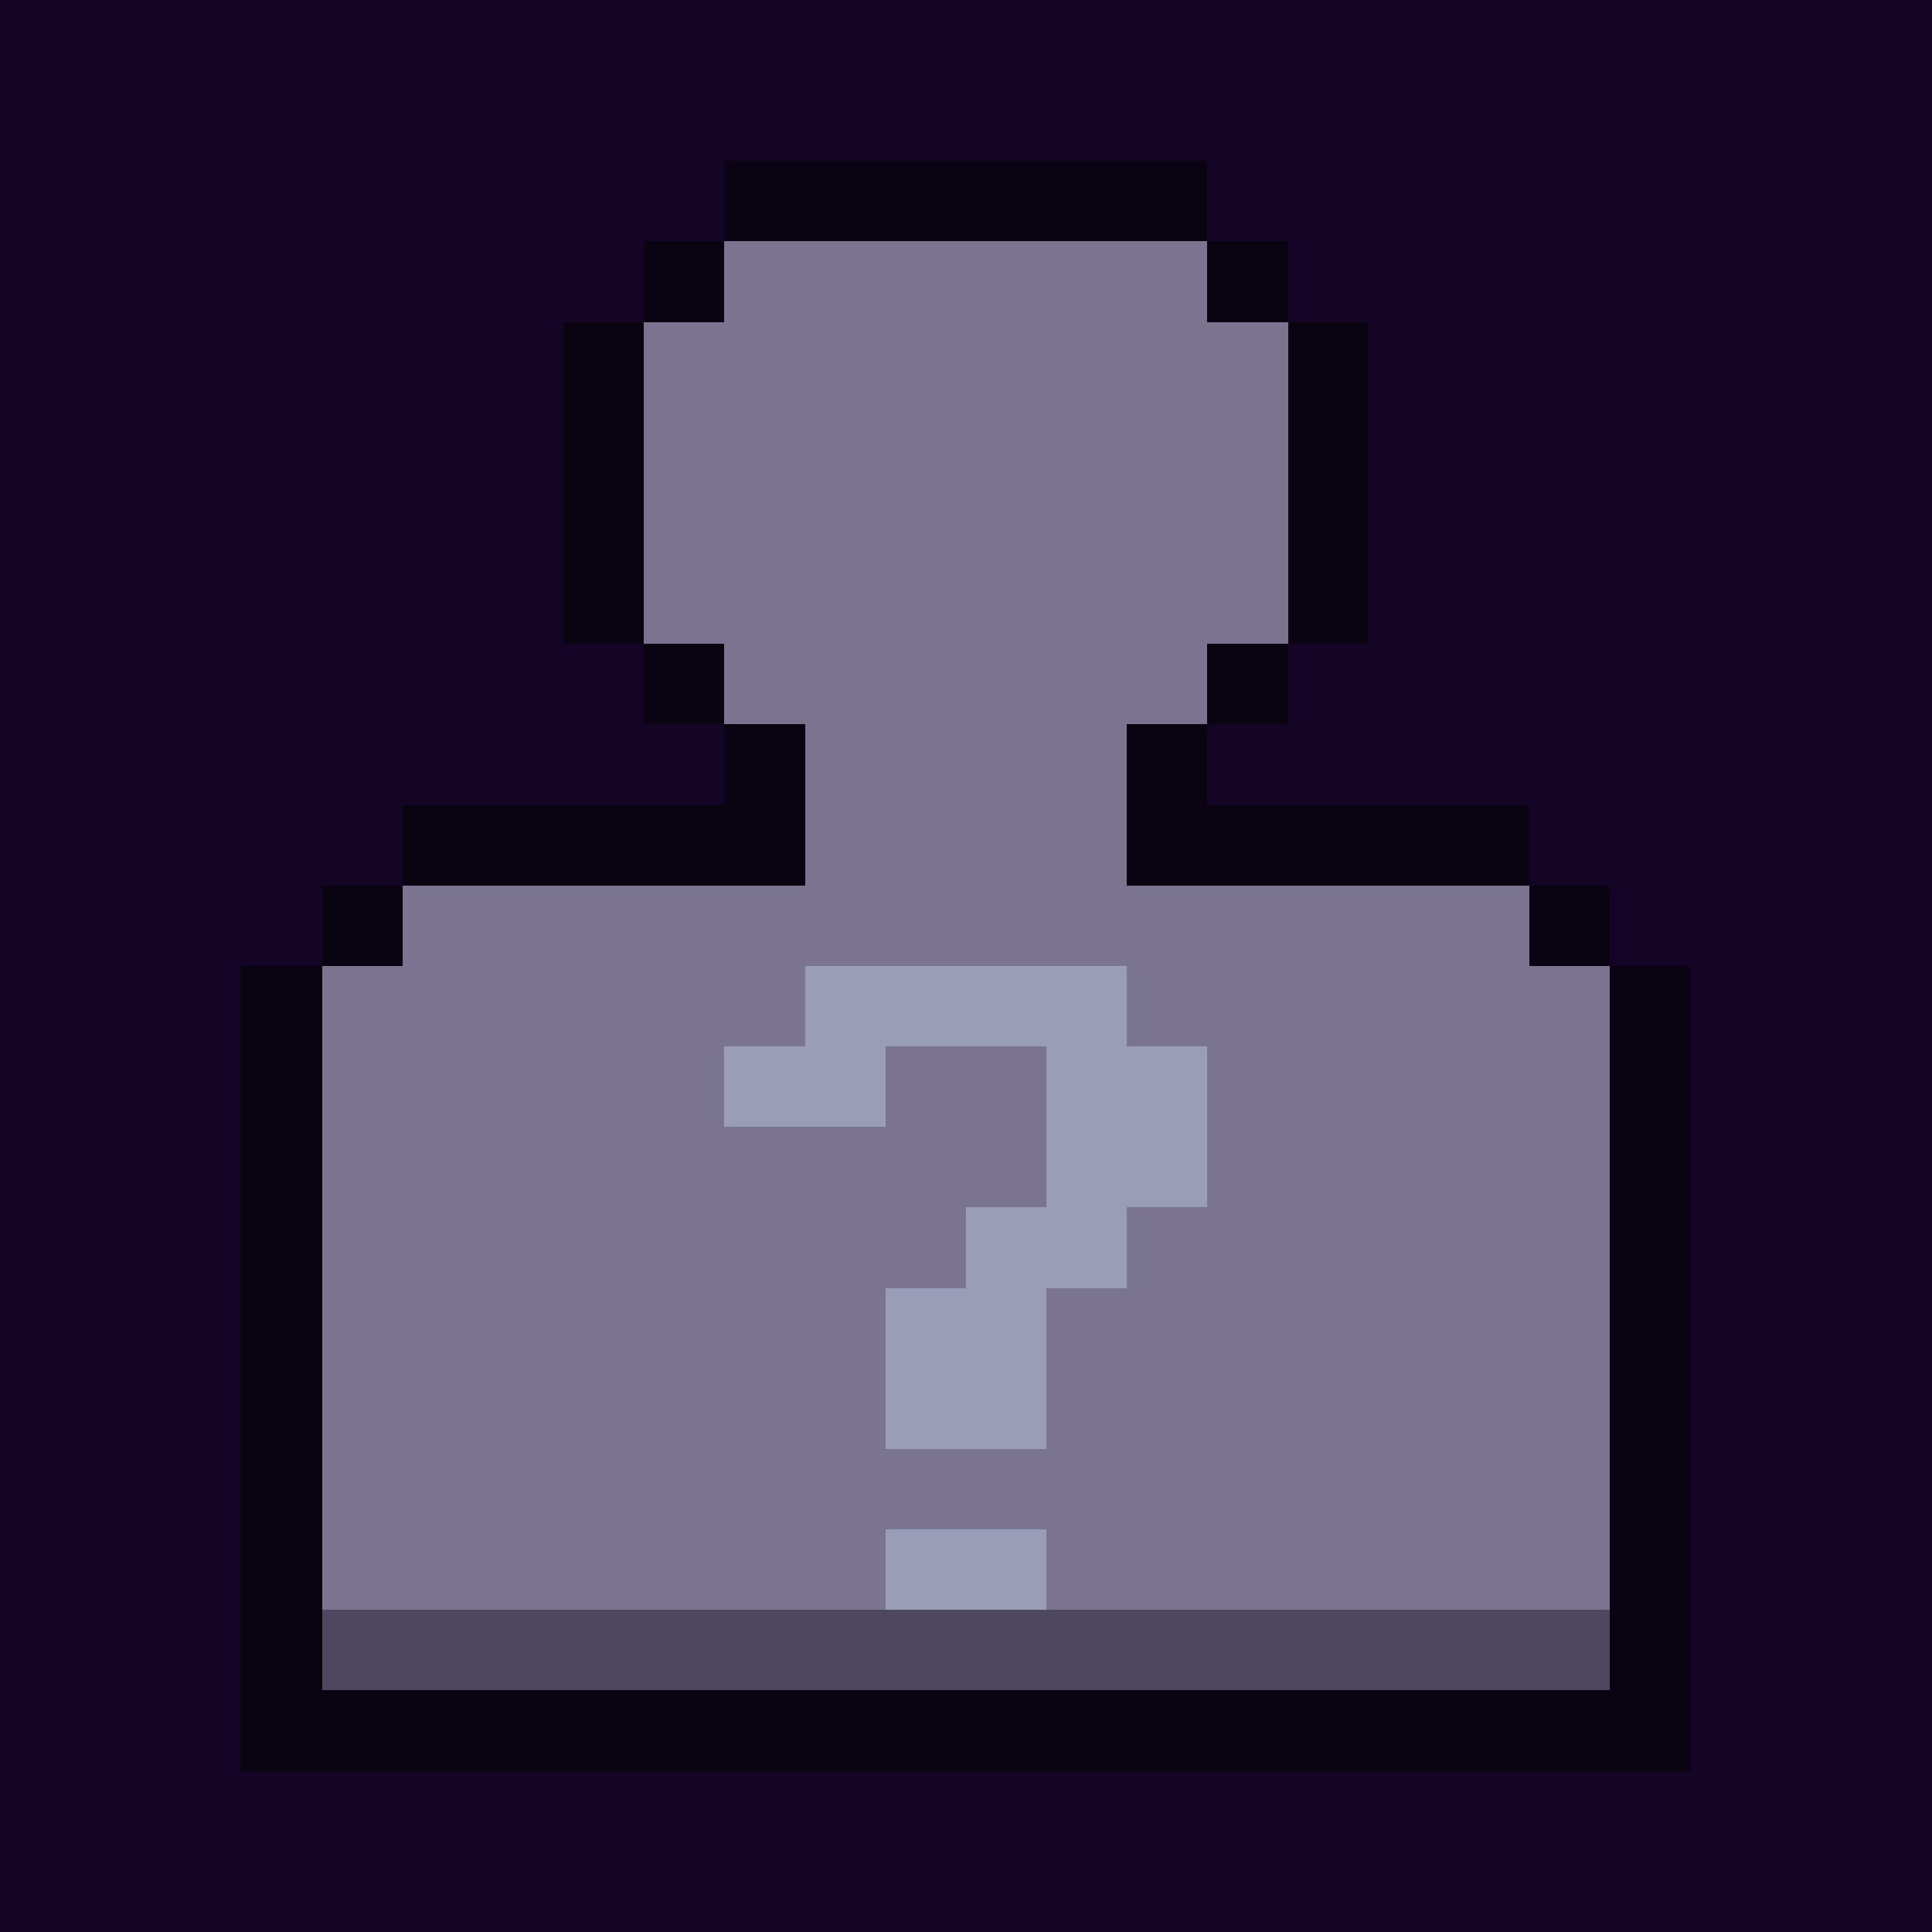
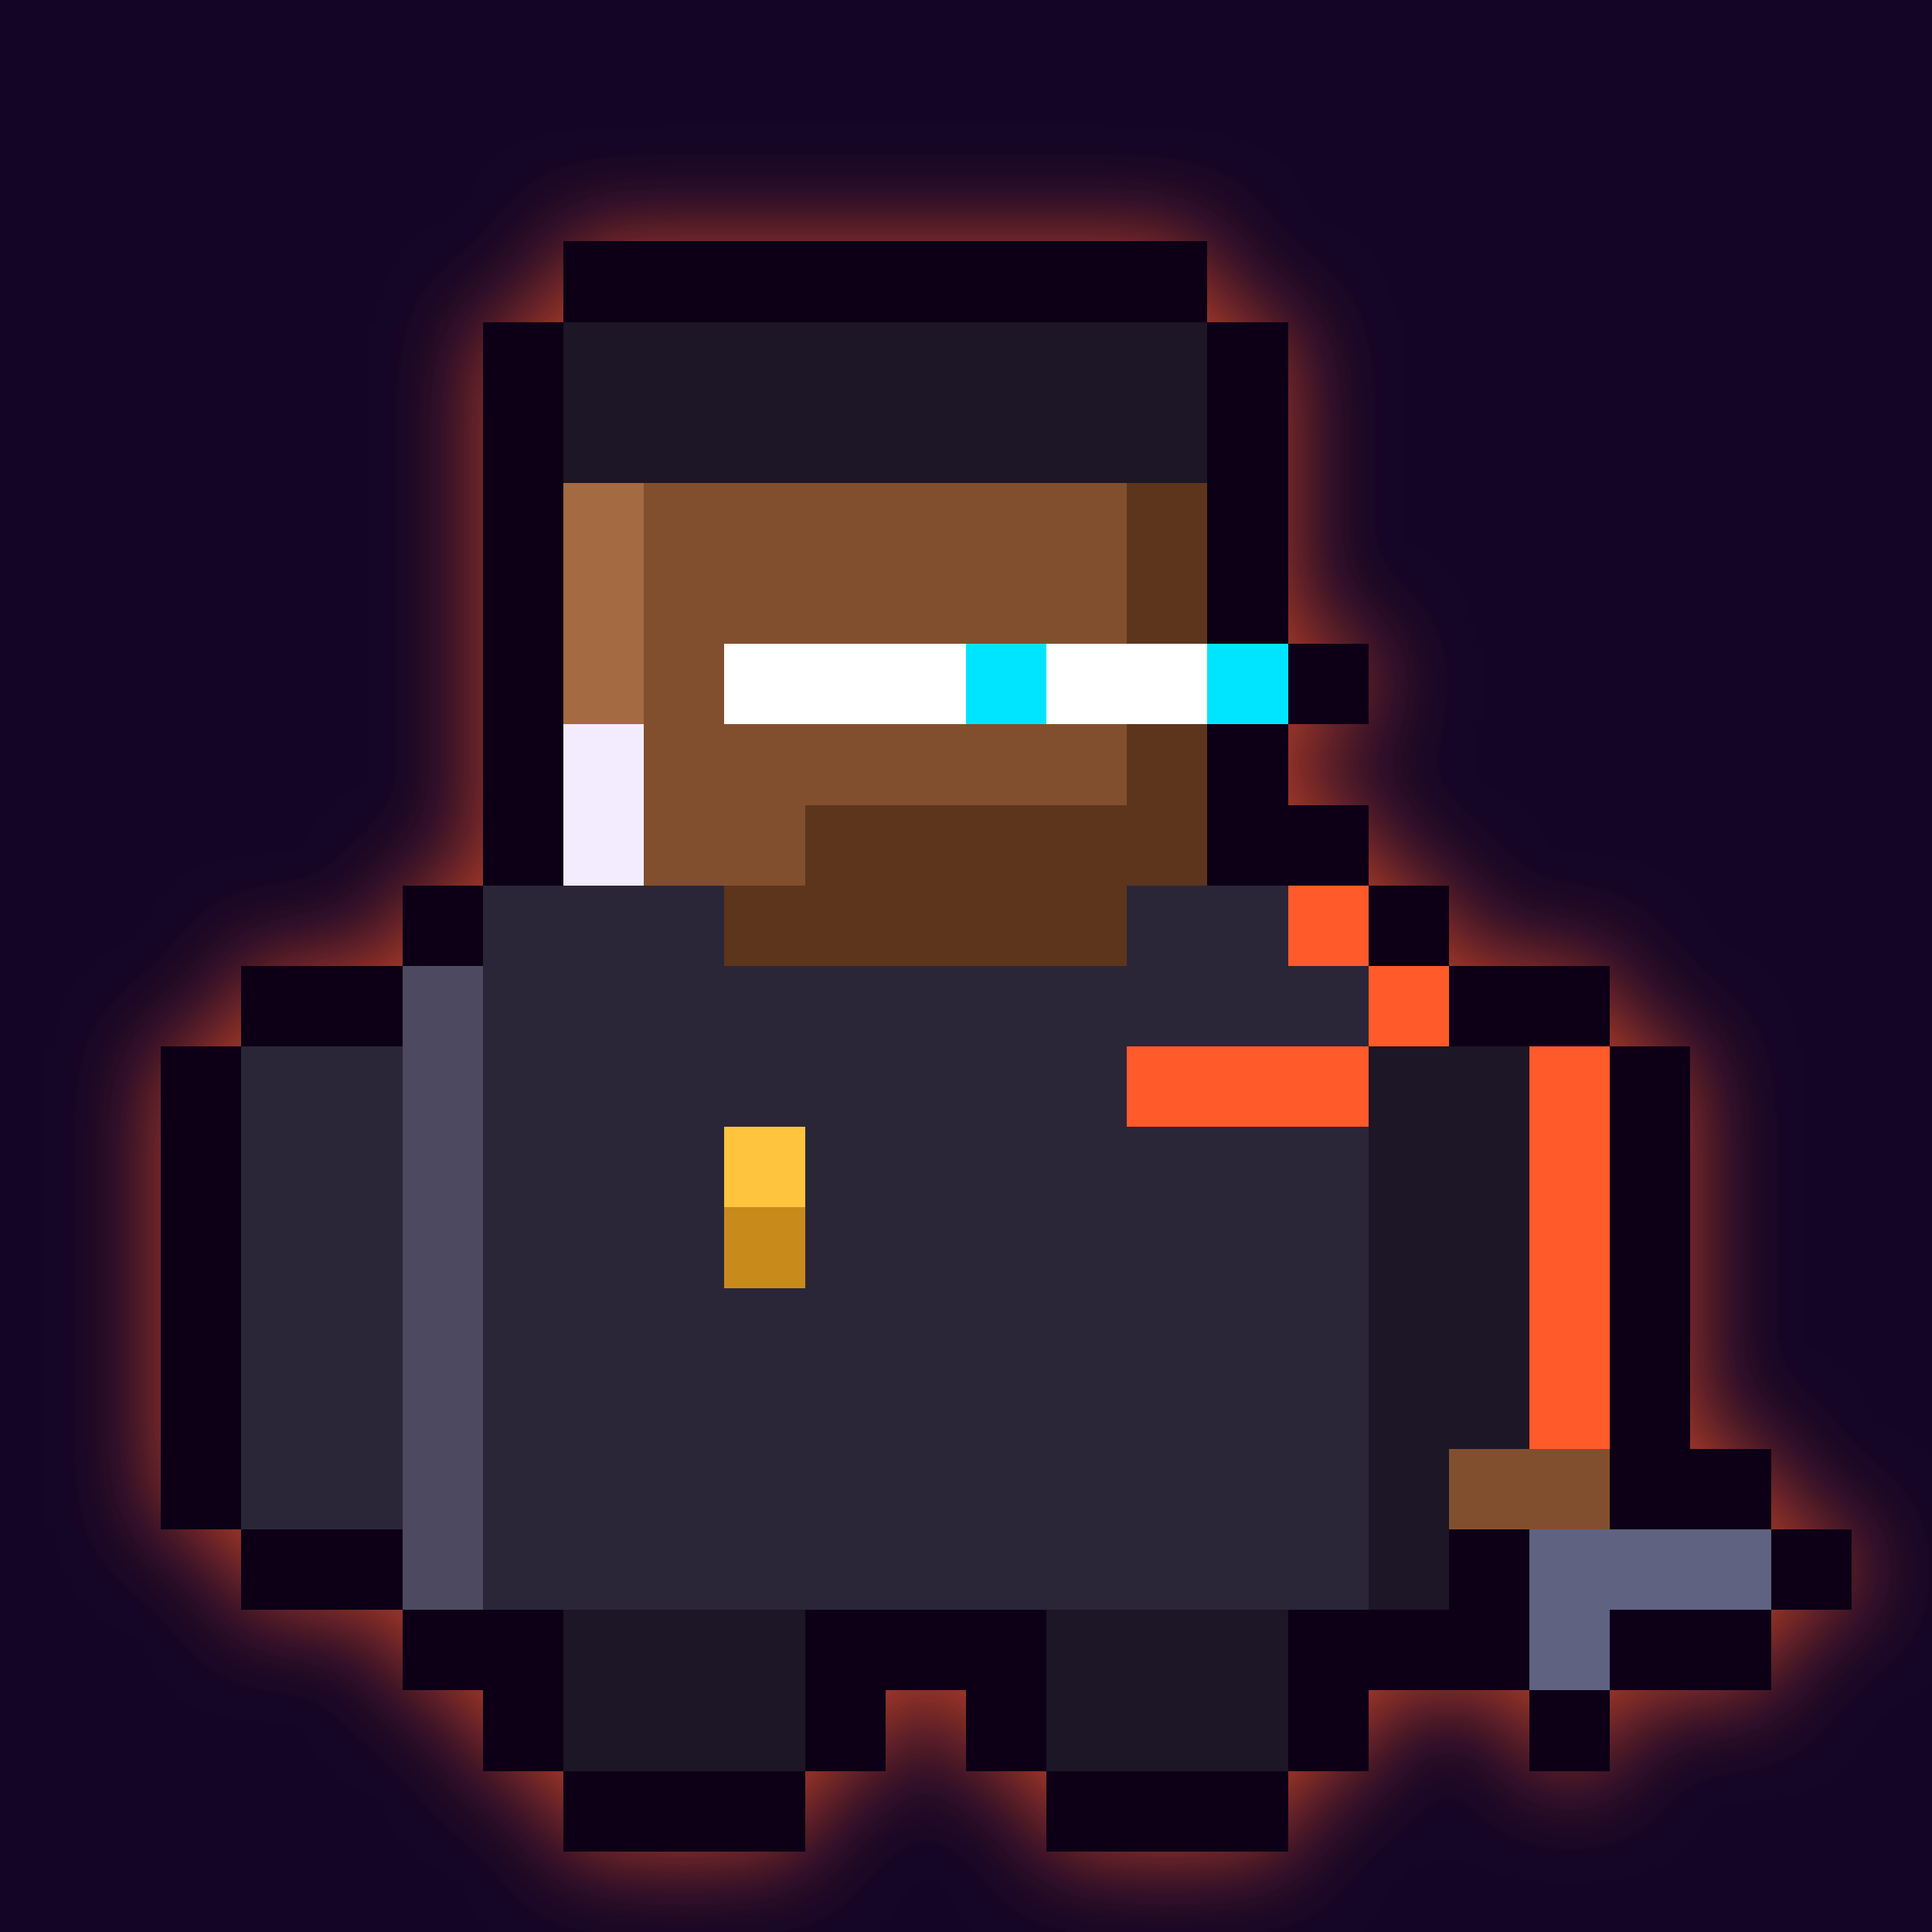
<svg xmlns="http://www.w3.org/2000/svg" width="96" height="96" viewBox="0 0 24 24" shape-rendering="crispEdges">
+   <filter id="glow-beaumont" x="-20%" y="-20%" width="140%" height="140%">
+     <feDropShadow dx="0" dy="0" stdDeviation="0.6" flood-color="#ff5a2b" flood-opacity="0.75" />
+   </filter>
  <rect width="24" height="24" fill="#140527" />
-   <path fill="#0a0412" d="M9 2h6v1h-6zM8 3h1v1h-1zM15 3h1v1h-1zM7 4h1v1h-1zM16 4h1v1h-1zM7 5h1v1h-1zM16 5h1v1h-1zM7 6h1v1h-1zM16 6h1v1h-1zM7 7h1v1h-1zM16 7h1v1h-1zM8 8h1v1h-1zM15 8h1v1h-1zM9 9h1v1h-1zM14 9h1v1h-1zM5 10h5v1h-5zM14 10h5v1h-5zM4 11h1v1h-1zM19 11h1v1h-1zM3 12h1v1h-1zM20 12h1v1h-1zM3 13h1v1h-1zM20 13h1v1h-1zM3 14h1v1h-1zM20 14h1v1h-1zM3 15h1v1h-1zM20 15h1v1h-1zM3 16h1v1h-1zM20 16h1v1h-1zM3 17h1v1h-1zM20 17h1v1h-1zM3 18h1v1h-1zM20 18h1v1h-1zM3 19h1v1h-1zM20 19h1v1h-1zM3 20h1v1h-1zM20 20h1v1h-1zM3 21h18v1h-18z" />
-   <path fill="#7a7490" d="M9 3h6v1h-6zM8 4h8v1h-8zM8 5h8v1h-8zM8 6h8v1h-8zM8 7h8v1h-8zM9 8h6v1h-6zM10 9h4v1h-4zM10 10h4v1h-4zM5 11h14v1h-14zM4 12h6v1h-6zM14 12h6v1h-6zM4 13h5v1h-5zM11 13h2v1h-2zM15 13h5v1h-5zM4 14h9v1h-9zM15 14h5v1h-5zM4 15h8v1h-8zM14 15h6v1h-6zM4 16h7v1h-7zM13 16h7v1h-7zM4 17h7v1h-7zM13 17h7v1h-7zM4 18h16v1h-16zM4 19h7v1h-7zM13 19h7v1h-7z" />
-   <path fill="#9a9db8" d="M10 12h4v1h-4zM9 13h2v1h-2zM13 13h2v1h-2zM13 14h2v1h-2zM12 15h2v1h-2zM11 16h2v1h-2zM11 17h2v1h-2zM11 19h2v1h-2z" />
-   <path fill="#4d4860" d="M4 20h16v1h-16z" />
+   <g filter="url(#glow-beaumont)">
+     <path fill="#0a0412" d="M7 3h8v1h-8zM6 4h1v1h-1zM15 4h1v1h-1zM6 5h1v1h-1zM15 5h1v1h-1zM6 6h1v1h-1zM15 6h1v1h-1zM6 7h1v1h-1zM15 7h1v1h-1zM6 8h1v1h-1zM16 8h1v1h-1zM6 9h1v1h-1zM15 9h1v1h-1zM6 10h1v1h-1zM15 10h2v1h-2zM5 11h1v1h-1zM17 11h1v1h-1zM3 12h2v1h-2zM18 12h2v1h-2zM2 13h1v1h-1zM20 13h1v1h-1zM2 14h1v1h-1zM20 14h1v1h-1zM2 15h1v1h-1zM20 15h1v1h-1zM2 16h1v1h-1zM20 16h1v1h-1zM2 17h1v1h-1zM20 17h1v1h-1zM2 18h1v1h-1zM20 18h2v1h-2zM3 19h2v1h-2zM18 19h1v1h-1zM22 19h1v1h-1zM5 20h2v1h-2zM10 20h3v1h-3zM16 20h3v1h-3zM20 20h2v1h-2zM6 21h1v1h-1zM10 21h1v1h-1zM12 21h1v1h-1zM16 21h1v1h-1zM19 21h1v1h-1zM7 22h3v1h-3zM13 22h3v1h-3z" />
+     <path fill="#1d1426" d="M7 4h8v1h-8zM7 5h8v1h-8zM17 13h2v1h-2zM17 14h2v1h-2zM17 15h2v1h-2zM17 16h2v1h-2zM17 17h2v1h-2zM17 18h1v1h-1zM17 19h1v1h-1zM7 20h3v1h-3zM13 20h3v1h-3zM7 21h3v1h-3zM13 21h3v1h-3z" />
+     <path fill="#a46a42" d="M7 6h1v1h-1zM7 7h1v1h-1zM7 8h1v1h-1z" />
+     <path fill="#82502f" d="M8 6h6v1h-6zM8 7h6v1h-6zM8 8h1v1h-1zM8 9h6v1h-6zM8 10h2v1h-2zM18 18h2v1h-2z" />
+     <path fill="#5c341d" d="M14 6h1v1h-1zM14 7h1v1h-1zM14 9h1v1h-1zM10 10h5v1h-5zM9 11h5v1h-5z" />
+     <path fill="#ffffff" d="M9 8h3v1h-3zM13 8h2v1h-2z" />
+     <path fill="#00e5ff" d="M12 8h1v1h-1zM15 8h1v1h-1z" />
+     <path fill="#f3ecff" d="M7 9h1v1h-1zM7 10h1v1h-1z" />
+     <path fill="#2c2838" d="M6 11h3v1h-3zM14 11h2v1h-2zM6 12h11v1h-11zM3 13h2v1h-2zM6 13h8v1h-8zM3 14h2v1h-2zM6 14h3v1h-3zM10 14h7v1h-7zM3 15h2v1h-2zM6 15h3v1h-3zM10 15h7v1h-7zM3 16h2v1h-2zM6 16h11v1h-11zM3 17h2v1h-2zM6 17h11v1h-11zM3 18h2v1h-2zM6 18h11v1h-11zM6 19h11v1h-11z" />
+     <path fill="#ff5a2b" d="M16 11h1v1h-1zM17 12h1v1h-1zM14 13h3v1h-3zM19 13h1v1h-1zM19 14h1v1h-1zM19 15h1v1h-1zM19 16h1v1h-1zM19 17h1v1h-1z" />
+     <path fill="#4d4860" d="M5 12h1v1h-1zM5 13h1v1h-1zM5 14h1v1h-1zM5 15h1v1h-1zM5 16h1v1h-1zM5 17h1v1h-1zM5 18h1v1h-1zM5 19h1v1h-1z" />
+     <path fill="#ffc43d" d="M9 14h1v1h-1z" />
+     <path fill="#c98a1a" d="M9 15h1v1h-1z" />
+     <path fill="#5f6280" d="M19 19h3v1h-3zM19 20h1v1h-1z" />
+   </g>
</svg>
